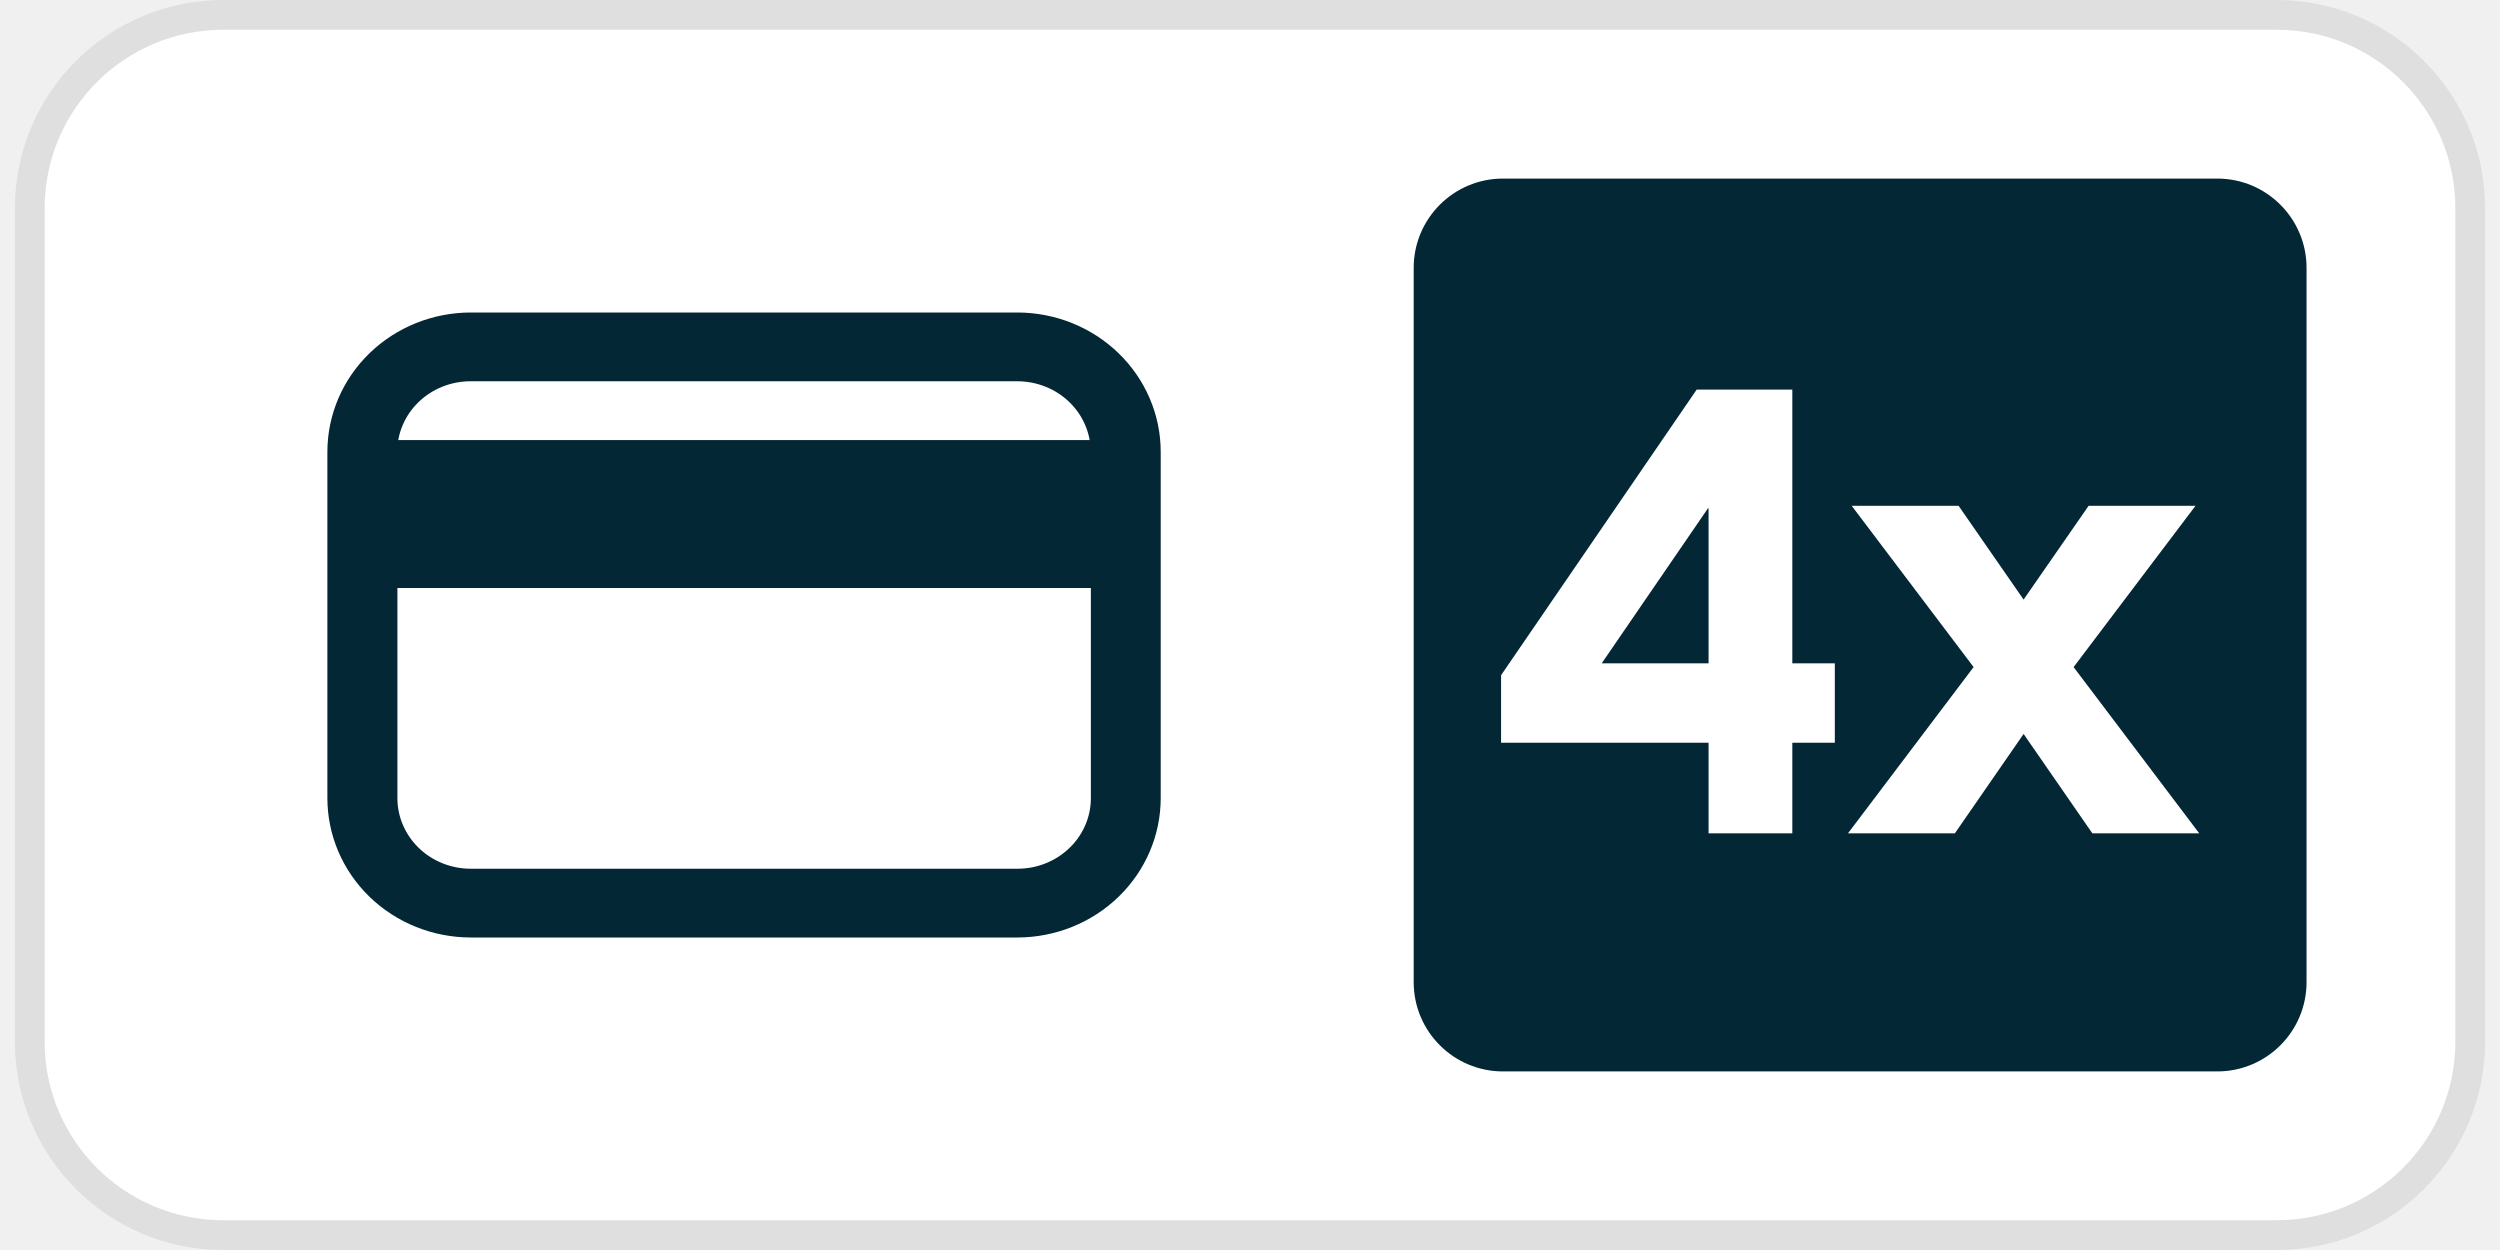
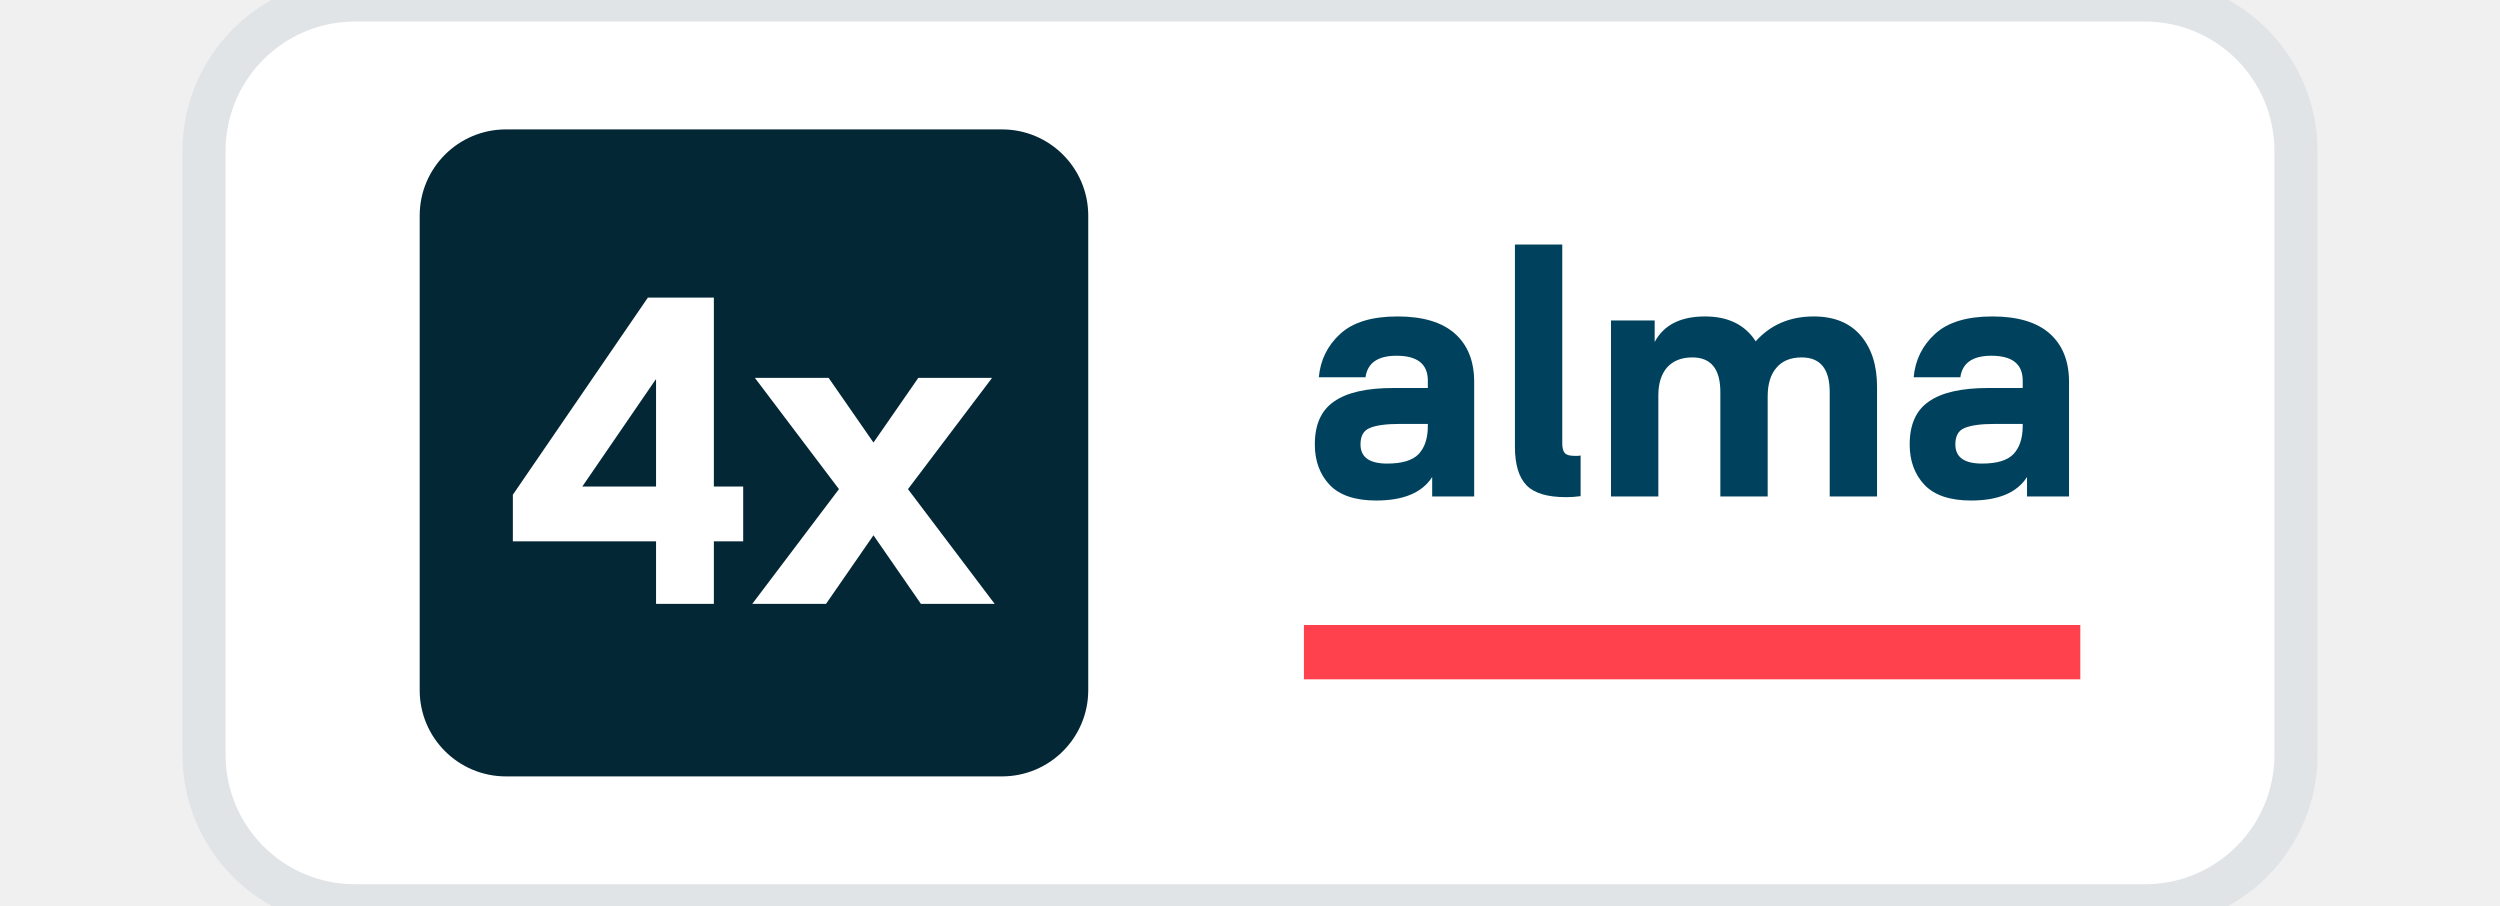
- <svg xmlns="http://www.w3.org/2000/svg" width="60" height="30" viewBox="0 0 83 42" fill="none">
-   <rect x="0.5" y="0.5" width="82" height="41" rx="6.5" fill="white" />
-   <path d="M33.686 11H15.314C14.169 11.002 13.071 11.444 12.262 12.229C11.453 13.014 10.999 14.078 11 15.188V26.812C10.999 27.922 11.453 28.986 12.262 29.771C13.071 30.556 14.169 30.998 15.314 31H33.686C34.831 30.998 35.929 30.556 36.738 29.771C37.547 28.986 38.001 27.922 38 26.812V15.188C38.001 14.078 37.547 13.014 36.738 12.229C35.929 11.444 34.831 11.002 33.686 11ZM15.314 12.311H33.686C34.075 12.311 34.461 12.386 34.821 12.531C35.18 12.675 35.507 12.887 35.782 13.155C36.057 13.422 36.275 13.739 36.423 14.088C36.572 14.437 36.648 14.81 36.647 15.188V15.287H12.347V15.188C12.346 14.81 12.422 14.436 12.571 14.086C12.72 13.737 12.938 13.42 13.214 13.153C13.49 12.885 13.817 12.673 14.177 12.529C14.538 12.384 14.924 12.31 15.314 12.311ZM33.686 29.689H15.314C14.925 29.689 14.539 29.614 14.179 29.469C13.82 29.325 13.493 29.113 13.218 28.845C12.943 28.578 12.725 28.261 12.577 27.912C12.428 27.563 12.352 27.19 12.353 26.812V19.256H36.653V26.812C36.654 27.19 36.578 27.564 36.429 27.913C36.28 28.263 36.062 28.58 35.786 28.847C35.51 29.115 35.183 29.327 34.823 29.471C34.462 29.616 34.076 29.69 33.686 29.689Z" fill="#042736" stroke="#042736" />
-   <rect x="47" y="6" width="30" height="30" rx="3" fill="#042736" />
-   <path d="M61.15 22.288V24.955H59.722V28H56.908V24.955H49.936V22.687L56.509 13.09H59.722V22.288H61.15ZM56.908 17.08H56.887L53.317 22.288H56.908V17.08ZM73.268 16.996L69.173 22.414L73.394 28H69.803L67.493 24.661L65.183 28H61.592L65.813 22.414L61.718 16.996H65.309L67.493 20.146L69.677 16.996H73.268Z" fill="white" />
-   <rect x="0.5" y="0.5" width="82" height="41" rx="6.5" stroke="#DFDFDF" />
+ <svg xmlns="http://www.w3.org/2000/svg" width="69" height="25" viewBox="0 0 97 42" fill="none">
+   <path d="M0 7C0 3.134 3.134 0 7 0H90C93.866 0 97 3.134 97 7V35C97 38.866 93.866 42 90 42H7C3.134 42 0 38.866 0 35V7Z" fill="white" />
+   <rect x="10" y="6" width="31" height="30" rx="4" fill="#042736" />
+   <path d="M25 22.56V25.1H23.64V28H20.96V25.1H14.32V22.94L20.58 13.8H23.64V22.56H25ZM20.96 17.6H20.94L17.54 22.56H20.96V17.6ZM36.541 17.52L32.641 22.68L36.661 28H33.241L31.041 24.82L28.841 28H25.421L29.441 22.68L25.541 17.52H28.961L31.041 20.52L33.121 17.52H36.541Z" fill="white" />
+   <g clip-path="url(#clip0)">
+     <path d="M56.746 19.75V19.657H55.432C54.814 19.657 54.355 19.719 54.057 19.844C53.768 19.958 53.624 20.212 53.624 20.607C53.624 21.199 54.036 21.495 54.861 21.495C55.551 21.495 56.035 21.349 56.314 21.059C56.602 20.758 56.746 20.322 56.746 19.75ZM54.35 23.208C53.382 23.208 52.665 22.969 52.202 22.492C51.738 22.004 51.506 21.375 51.506 20.607C51.506 19.683 51.805 19.018 52.403 18.613C53 18.198 53.912 17.991 55.139 17.991H56.746V17.648C56.746 16.88 56.262 16.495 55.293 16.495C54.428 16.495 53.948 16.828 53.856 17.492H51.691C51.764 16.693 52.093 16.023 52.681 15.483C53.268 14.943 54.154 14.673 55.34 14.673C56.515 14.673 57.401 14.938 57.999 15.467C58.596 15.997 58.895 16.744 58.895 17.71V23.021H56.947V22.118C56.484 22.845 55.618 23.208 54.35 23.208Z" fill="#00425D" />
+     <path d="M63.83 21.121V23.006C63.613 23.037 63.386 23.052 63.149 23.052C62.294 23.052 61.686 22.871 61.325 22.507C60.964 22.133 60.784 21.536 60.784 20.716V11.34H62.979V20.56C62.979 20.758 63.015 20.903 63.087 20.997C63.16 21.09 63.309 21.137 63.536 21.137C63.587 21.137 63.644 21.137 63.706 21.137C63.778 21.126 63.819 21.121 63.83 21.121Z" fill="#00425D" />
+     <path d="M72.504 18.38V23.021H70.309V18.177C70.309 17.108 69.876 16.573 69.011 16.573C68.506 16.573 68.114 16.729 67.836 17.041C67.568 17.352 67.434 17.783 67.434 18.333V23.021H65.239V14.86H67.264V15.857C67.686 15.068 68.465 14.673 69.598 14.673C70.67 14.673 71.453 15.057 71.948 15.826C72.638 15.057 73.535 14.673 74.638 14.673C75.586 14.673 76.313 14.969 76.818 15.561C77.323 16.153 77.575 16.942 77.575 17.928V23.021H75.38V18.177C75.38 17.108 74.947 16.573 74.081 16.573C73.566 16.573 73.174 16.734 72.906 17.056C72.638 17.367 72.504 17.809 72.504 18.38Z" fill="#00425D" />
+     <path d="M84.329 19.75V19.657H83.014C82.396 19.657 81.937 19.719 81.639 19.844C81.35 19.958 81.206 20.212 81.206 20.607C81.206 21.199 81.618 21.495 82.442 21.495C83.133 21.495 83.617 21.349 83.896 21.059C84.184 20.758 84.329 20.322 84.329 19.75ZM81.932 23.208C80.963 23.208 80.247 22.969 79.784 22.492C79.32 22.004 79.088 21.375 79.088 20.607C79.088 19.683 79.387 19.018 79.984 18.613C80.582 18.198 81.494 17.991 82.721 17.991H84.329V17.648C84.329 16.88 83.844 16.495 82.875 16.495C82.01 16.495 81.53 16.828 81.438 17.492H79.273C79.346 16.693 79.675 16.023 80.263 15.483C80.85 14.943 81.737 14.673 82.922 14.673C84.097 14.673 84.983 14.938 85.581 15.467C86.178 15.997 86.477 16.744 86.477 17.71V23.021H84.529V22.118C84.066 22.845 83.2 23.208 81.932 23.208Z" fill="#00425D" />
+     <rect x="51" y="28.98" width="36" height="2.58" fill="#FF414D" />
+   </g>
+   <path d="M7 1H90V-1H7V1ZM96 7V35H98V7H96ZM90 41H7V43H90V41ZM1 35V7H-1V35H1ZM7 41C3.686 41 1 38.314 1 35H-1C-1 39.418 2.582 43 7 43V41ZM96 35C96 38.314 93.314 41 90 41V43C94.418 43 98 39.418 98 35H96ZM90 1C93.314 1 96 3.686 96 7H98C98 2.582 94.418 -1 90 -1V1ZM7 -1C2.582 -1 -1 2.582 -1 7H1C1 3.686 3.686 1 7 1V-1Z" fill="#E1E4E6" />
+   <defs>
+     <clipPath id="clip0">
+       <rect width="36" height="21" fill="white" transform="translate(51 10.5)" />
+     </clipPath>
+   </defs>
</svg>
